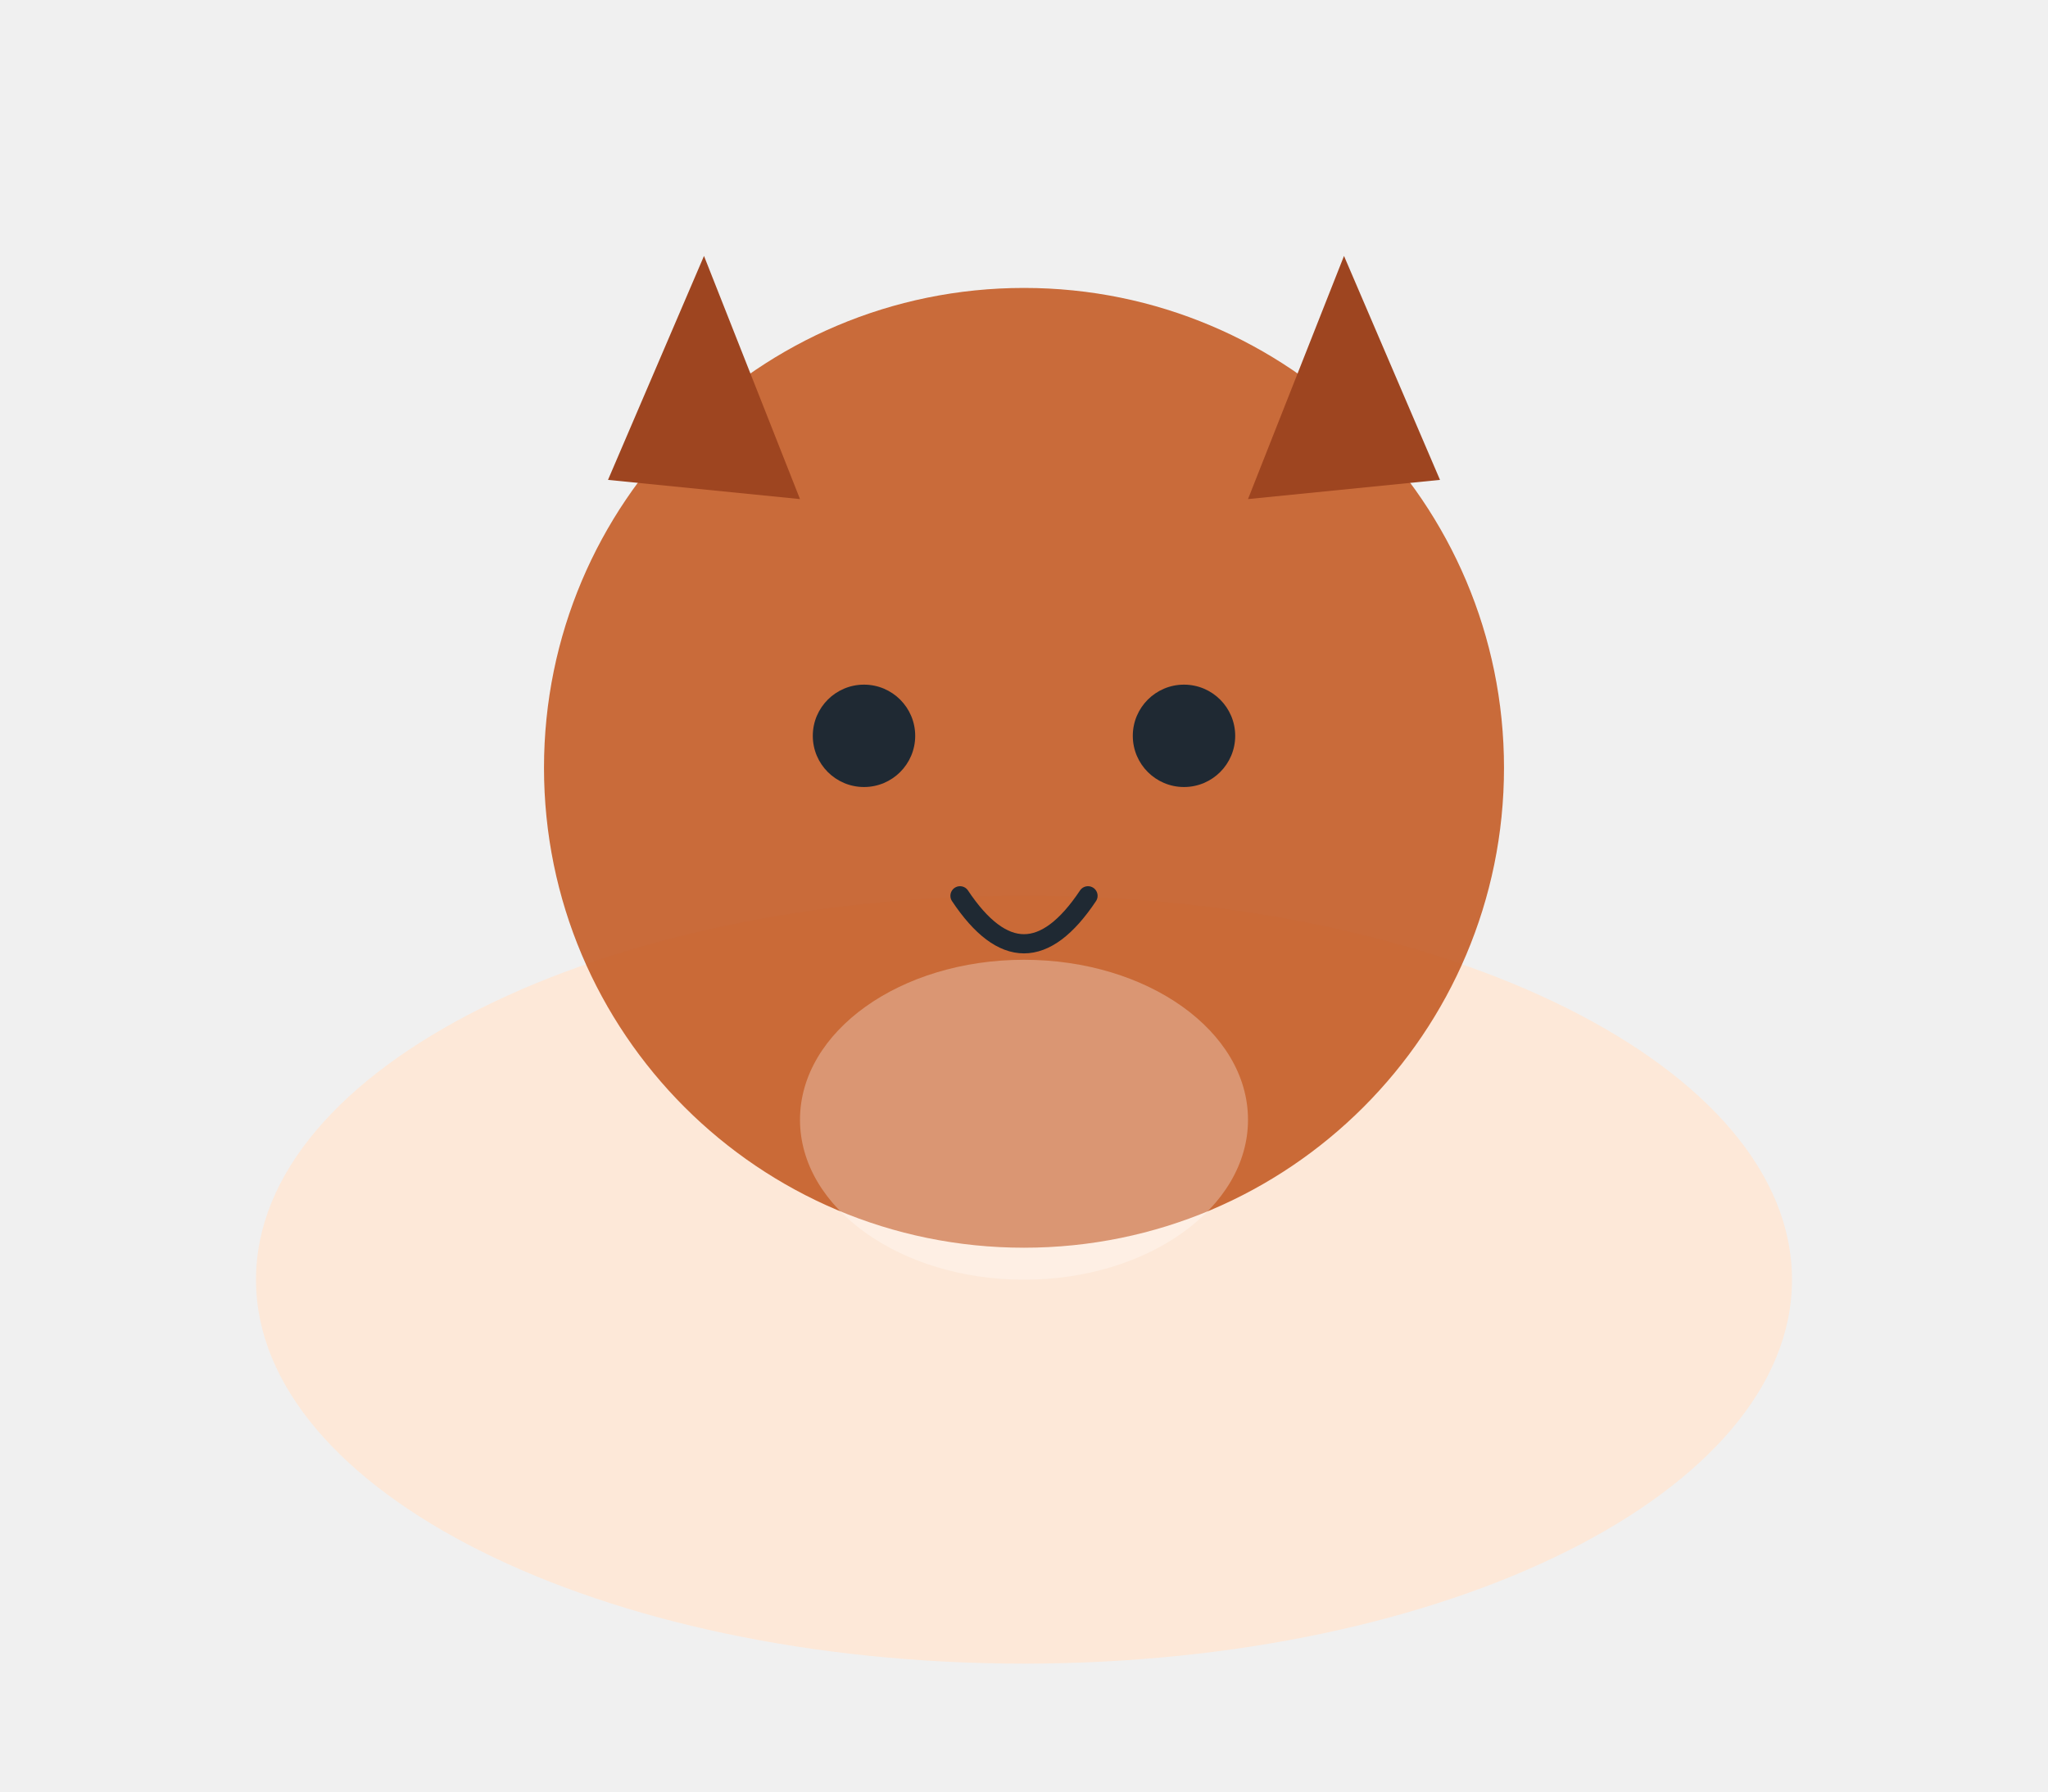
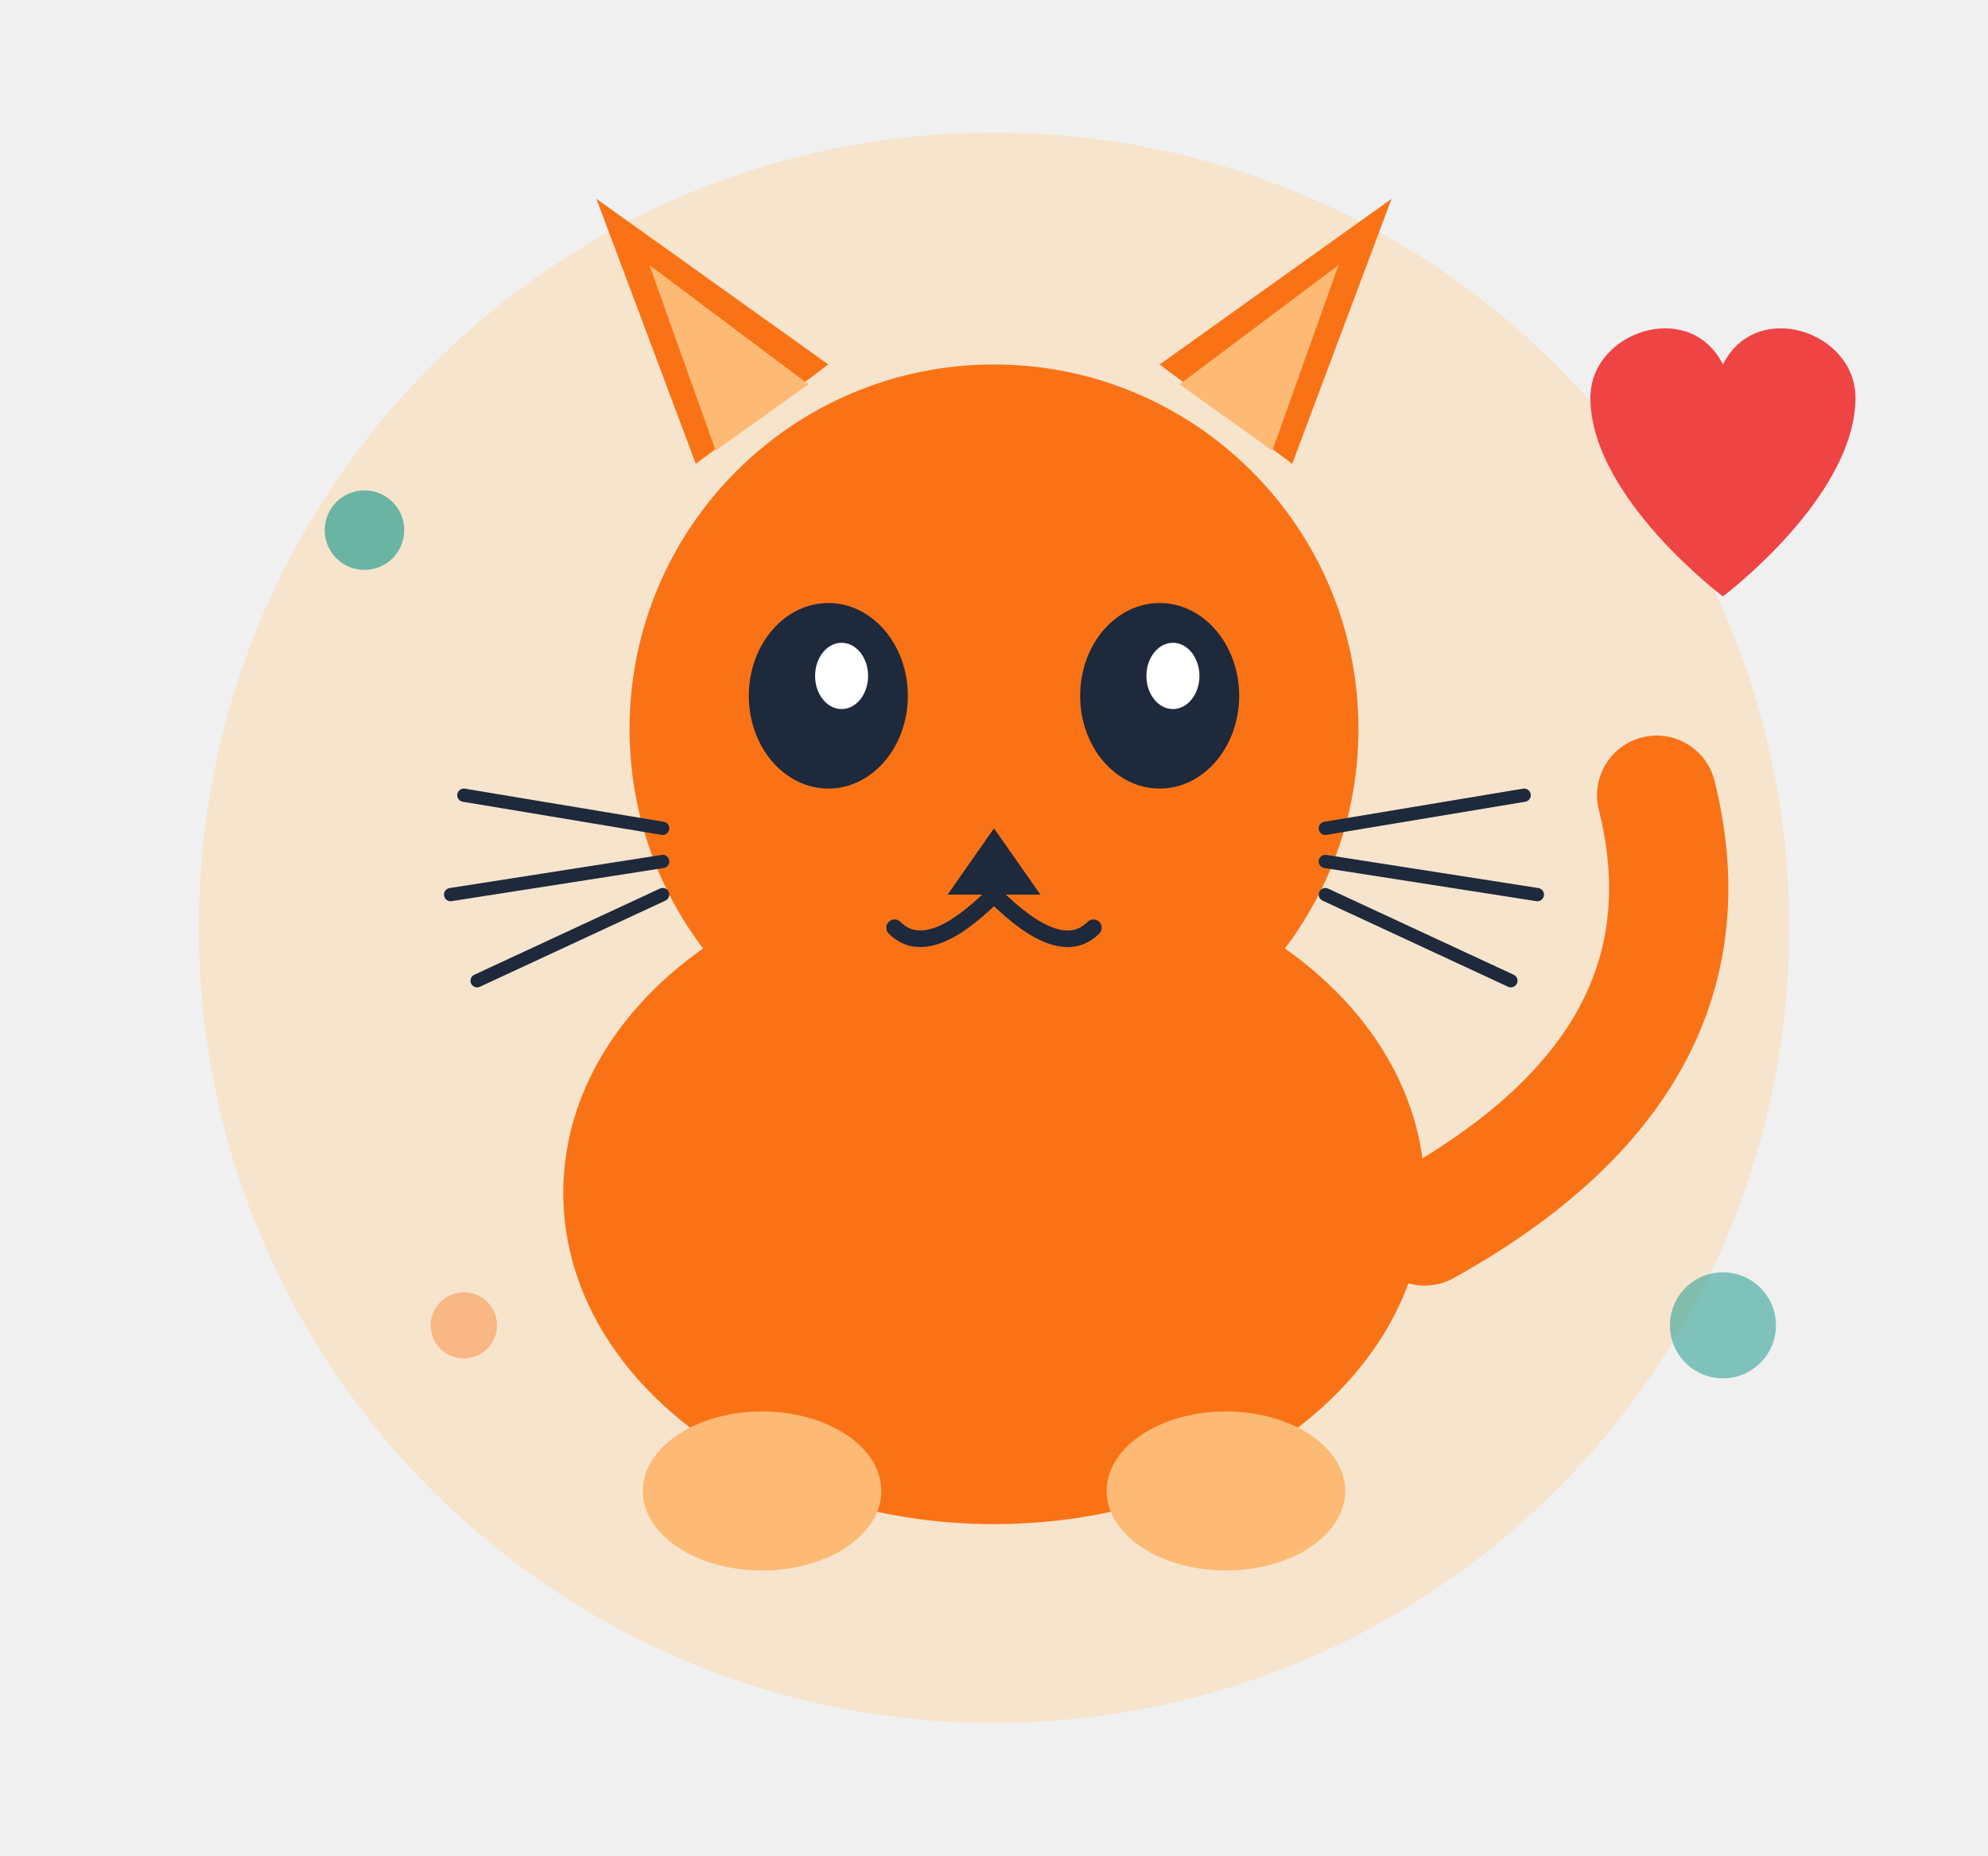
- <svg xmlns="http://www.w3.org/2000/svg" viewBox="0 0 320 280" role="img" aria-hidden="true">
-   <ellipse cx="160" cy="200" rx="120" ry="60" fill="#fde8d8" />
-   <circle cx="160" cy="120" r="75" fill="#c45c26" opacity="0.9" />
-   <path d="M95 75 L110 40 L125 78 M195 78 L210 40 L225 75" fill="#9e4520" />
-   <circle cx="135" cy="115" r="8" fill="#1f2933" />
-   <circle cx="185" cy="115" r="8" fill="#1f2933" />
-   <path d="M150 140 Q160 155 170 140" stroke="#1f2933" stroke-width="3" fill="none" stroke-linecap="round" />
-   <ellipse cx="160" cy="175" rx="35" ry="25" fill="#fff" opacity="0.3" />
+ <svg xmlns="http://www.w3.org/2000/svg" viewBox="0 0 300 280" fill="none">
+   <circle cx="150" cy="140" r="120" fill="#FED7AA" opacity="0.5" />
+   <ellipse cx="150" cy="180" rx="65" ry="50" fill="#F97316" />
+   <circle cx="150" cy="110" r="55" fill="#F97316" />
+   <path d="M105 70 L90 30 L125 55 Z" fill="#F97316" />
+   <path d="M195 70 L210 30 L175 55 Z" fill="#F97316" />
+   <path d="M108 68 L98 40 L122 58 Z" fill="#FDBA74" />
+   <path d="M192 68 L202 40 L178 58 Z" fill="#FDBA74" />
+   <ellipse cx="125" cy="105" rx="12" ry="14" fill="#1E293B" />
+   <ellipse cx="175" cy="105" rx="12" ry="14" fill="#1E293B" />
+   <ellipse cx="127" cy="102" rx="4" ry="5" fill="#FFFFFF" />
+   <ellipse cx="177" cy="102" rx="4" ry="5" fill="#FFFFFF" />
+   <path d="M150 125 L143 135 L157 135 Z" fill="#1E293B" />
+   <path d="M150 135 Q140 145 135 140" stroke="#1E293B" stroke-width="2.5" fill="none" stroke-linecap="round" />
+   <path d="M150 135 Q160 145 165 140" stroke="#1E293B" stroke-width="2.5" fill="none" stroke-linecap="round" />
+   <line x1="100" y1="125" x2="70" y2="120" stroke="#1E293B" stroke-width="2" stroke-linecap="round" />
+   <line x1="100" y1="130" x2="68" y2="135" stroke="#1E293B" stroke-width="2" stroke-linecap="round" />
+   <line x1="100" y1="135" x2="72" y2="148" stroke="#1E293B" stroke-width="2" stroke-linecap="round" />
+   <line x1="200" y1="125" x2="230" y2="120" stroke="#1E293B" stroke-width="2" stroke-linecap="round" />
+   <line x1="200" y1="130" x2="232" y2="135" stroke="#1E293B" stroke-width="2" stroke-linecap="round" />
+   <line x1="200" y1="135" x2="228" y2="148" stroke="#1E293B" stroke-width="2" stroke-linecap="round" />
+   <path d="M215 185 Q260 160 250 120" stroke="#F97316" stroke-width="18" fill="none" stroke-linecap="round" />
+   <ellipse cx="115" cy="225" rx="18" ry="12" fill="#FDBA74" />
+   <ellipse cx="185" cy="225" rx="18" ry="12" fill="#FDBA74" />
+   <path d="M240 60 C240 50 255 45 260 55 C265 45 280 50 280 60 C280 75 260 90 260 90 C260 90 240 75 240 60Z" fill="#EF4444" />
+   <circle cx="55" cy="80" r="6" fill="#0D9488" opacity="0.6" />
+   <circle cx="260" cy="200" r="8" fill="#0D9488" opacity="0.5" />
+   <circle cx="70" cy="200" r="5" fill="#F97316" opacity="0.4" />
</svg>
